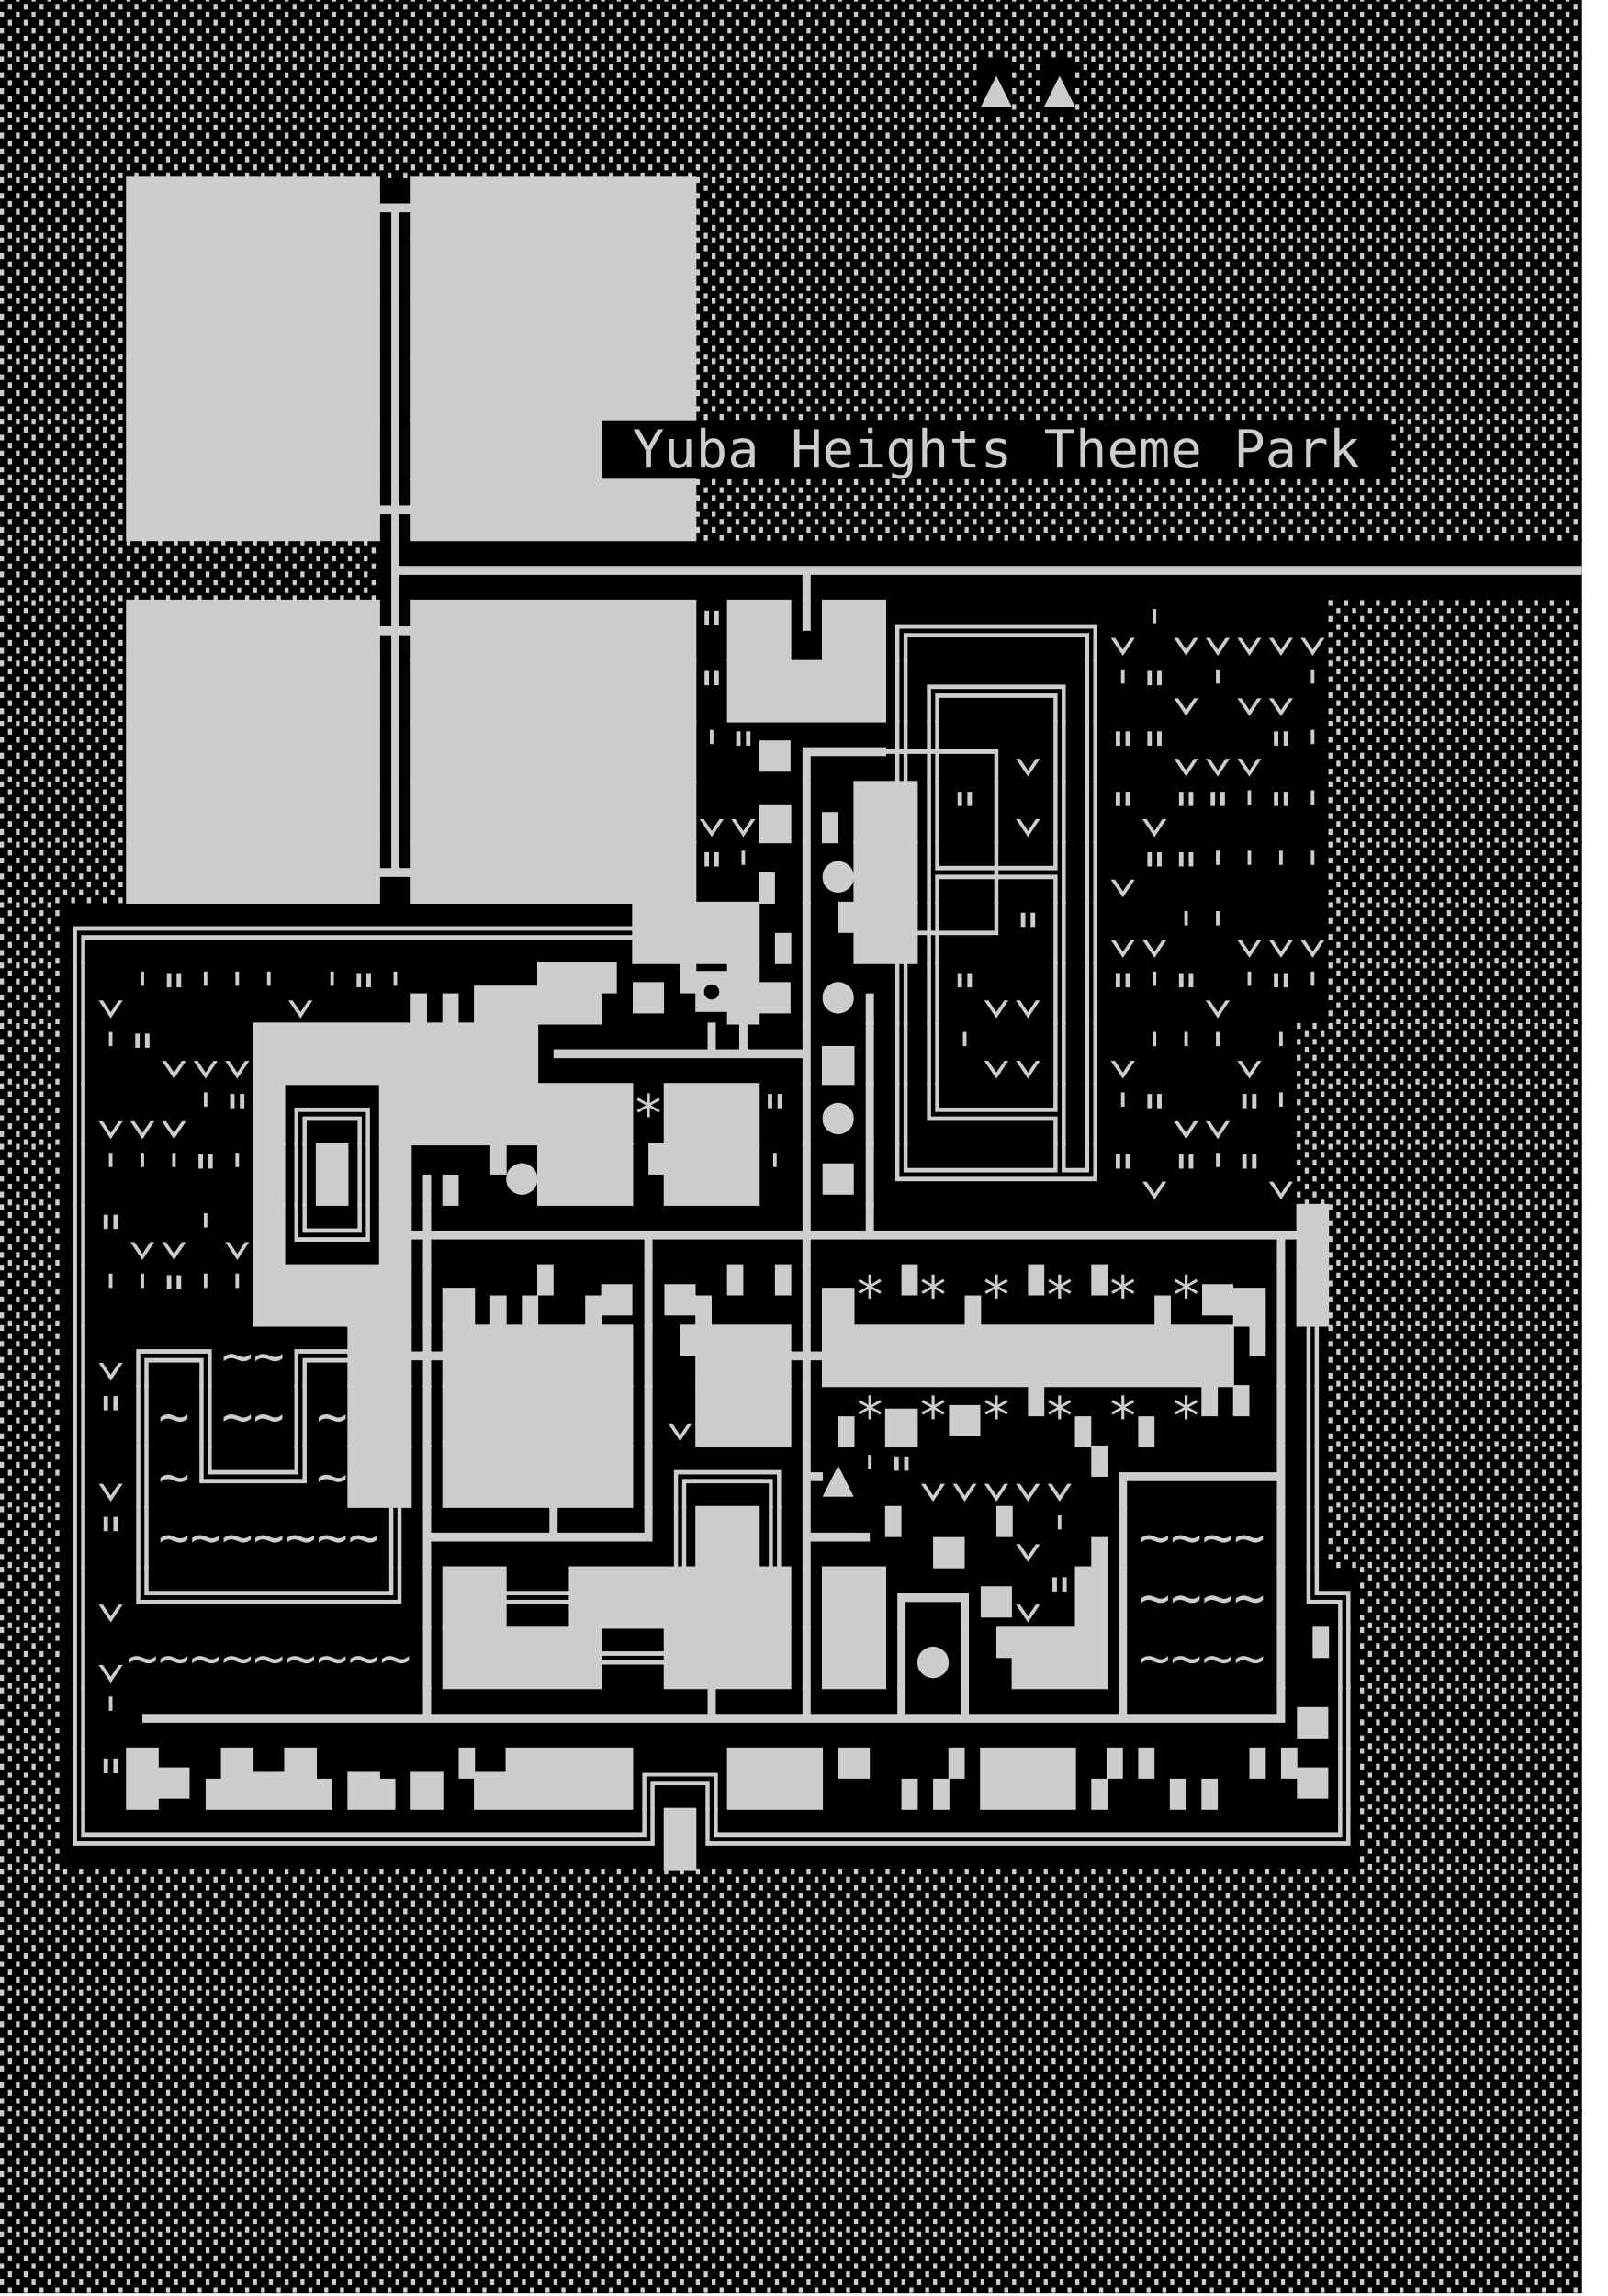
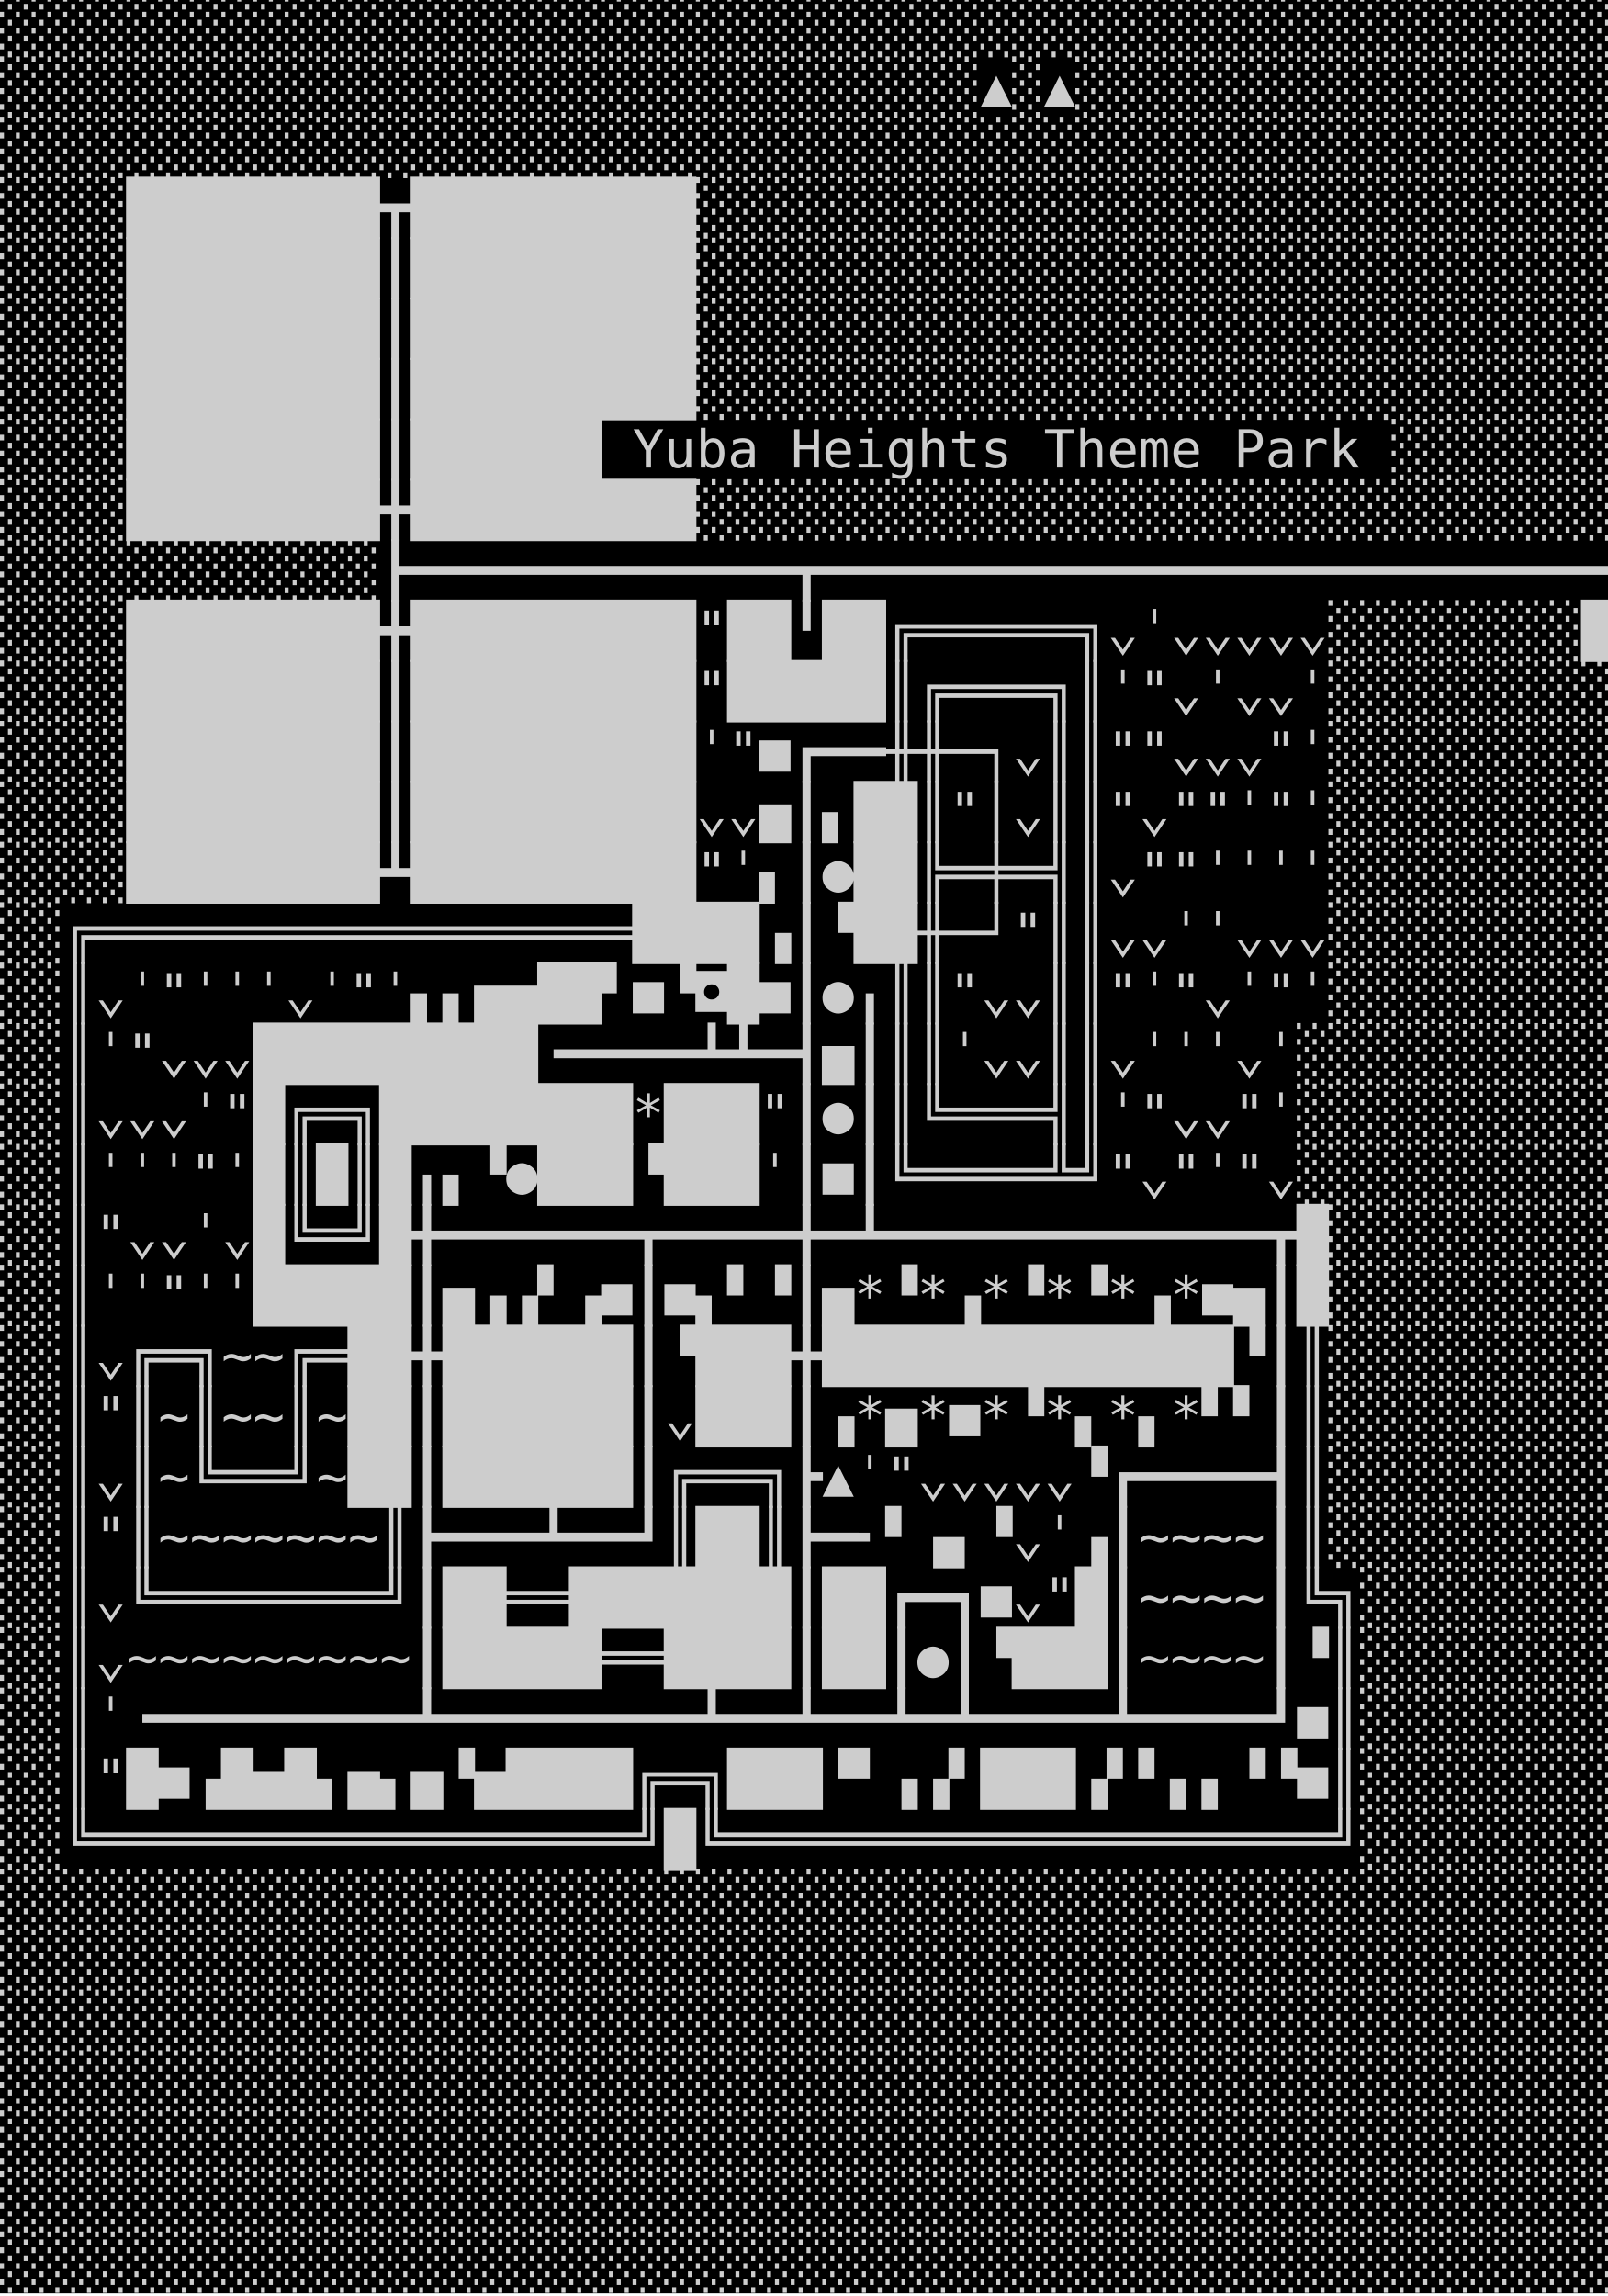
<svg xmlns="http://www.w3.org/2000/svg" version="1.1" width="306.0px" height="437.0px" viewBox="0 0 306.0 437.0" style="letter-spacing:0em;font-size:10px;font-family:'DejaVu Sans Mono';stroke:none">
-   <text y="8.5" x="0.0" style="fill:#000000">██████████████████████████████████████████████████</text>
- █<text y="20.0" x="0.0" style="fill:#000000">██████████████████████████████████████████████████</text>
- █<text y="31.5" x="0.0" style="fill:#000000">██████████████████████████████████████████████████</text>
- █<text y="43.0" x="0.0" style="fill:#000000">██████████████████████████████████████████████████</text>
- █<text y="54.5" x="0.0" style="fill:#000000">██████████████████████████████████████████████████</text>
- █<text y="66.0" x="0.0" style="fill:#000000">██████████████████████████████████████████████████</text>
- █<text y="77.5" x="0.0" style="fill:#000000">██████████████████████████████████████████████████</text>
- █<text y="89.0" x="0.0" style="fill:#000000">██████████████████████████████████████████████████</text>
- █<text y="100.5" x="0.0" style="fill:#000000">██████████████████████████████████████████████████</text>
- █<text y="112.0" x="0.0" style="fill:#000000">██████████████████████████████████████████████████</text>
- █<text y="123.5" x="0.0" style="fill:#000000">██████████████████████████████████████████████████</text>
- █<text y="135.0" x="0.0" style="fill:#000000">██████████████████████████████████████████████████</text>
- █<text y="146.5" x="0.0" style="fill:#000000">██████████████████████████████████████████████████</text>
- █<text y="158.0" x="0.0" style="fill:#000000">██████████████████████████████████████████████████</text>
- █<text y="169.5" x="0.0" style="fill:#000000">██████████████████████████████████████████████████</text>
- █<text y="181.0" x="0.0" style="fill:#000000">██████████████████████████████████████████████████</text>
- █<text y="192.5" x="0.0" style="fill:#000000">██████████████████████████████████████████████████</text>
- █<text y="204.0" x="0.0" style="fill:#000000">██████████████████████████████████████████████████</text>
- █<text y="215.5" x="0.0" style="fill:#000000">██████████████████████████████████████████████████</text>
- █<text y="227.0" x="0.0" style="fill:#000000">██████████████████████████████████████████████████</text>
- █<text y="238.5" x="0.0" style="fill:#000000">██████████████████████████████████████████████████</text>
- █<text y="250.0" x="0.0" style="fill:#000000">██████████████████████████████████████████████████</text>
- █<text y="261.5" x="0.0" style="fill:#000000">██████████████████████████████████████████████████</text>
- █<text y="273.0" x="0.0" style="fill:#000000">██████████████████████████████████████████████████</text>
- █<text y="284.5" x="0.0" style="fill:#000000">██████████████████████████████████████████████████</text>
- █<text y="296.0" x="0.0" style="fill:#000000">██████████████████████████████████████████████████</text>
- █<text y="307.5" x="0.0" style="fill:#000000">██████████████████████████████████████████████████</text>
- █<text y="319.0" x="0.0" style="fill:#000000">██████████████████████████████████████████████████</text>
- █<text y="330.5" x="0.0" style="fill:#000000">██████████████████████████████████████████████████</text>
- █<text y="342.0" x="0.0" style="fill:#000000">██████████████████████████████████████████████████</text>
- █<text y="353.5" x="0.0" style="fill:#000000">██████████████████████████████████████████████████</text>
- █<text y="365.0" x="0.0" style="fill:#000000">██████████████████████████████████████████████████</text>
- █<text y="376.5" x="0.0" style="fill:#000000">██████████████████████████████████████████████████</text>
- █<text y="388.0" x="0.0" style="fill:#000000">██████████████████████████████████████████████████</text>
- █<text y="399.5" x="0.0" style="fill:#000000">██████████████████████████████████████████████████</text>
- █<text y="411.0" x="0.0" style="fill:#000000">██████████████████████████████████████████████████</text>
- █<text y="422.5" x="0.0" style="fill:#000000">██████████████████████████████████████████████████</text>
- █<text y="434.0" x="0.0" style="fill:#000000">██████████████████████████████████████████████████</text>
- █<text y="8.5" x="0.0" style="fill:#cdcdcd">░░░░░░░░░░░░░░░░░░░░░░░░░░░░░░░░░░░░░░░░░░░░░░░░░░</text>
- ░<text y="20.0" x="0.0" style="fill:#cdcdcd">░░░░░░░░░░░░░░░░░░░░░░░░░░░░░░░▲░▲░░░░░░░░░░░░░░░░</text>
- ░<text y="31.5" x="0.0" style="fill:#cdcdcd">░░░░░░░░░░░░░░░░░░░░░░░░░░░░░░░░░░░░░░░░░░░░░░░░░░</text>
- ░<text y="43.0" x="0.0" style="fill:#cdcdcd">░░░░████████┳█████████░░░░░░░░░░░░░░░░░░░░░░░░░░░░</text>
- ░<text y="54.5" x="0.0" style="fill:#cdcdcd">░░░░████████┃█████████░░░░░░░░░░░░░░░░░░░░░░░░░░░░</text>
- ░<text y="66.0" x="0.0" style="fill:#cdcdcd">░░░░████████┃█████████░░░░░░░░░░░░░░░░░░░░░░░░░░░░</text>
- ░<text y="77.5" x="0.0" style="fill:#cdcdcd">░░░░████████┃█████████░░░░░░░░░░░░░░░░░░░░░░░░░░░░</text>
- ░<text y="89.0" x="0.0" style="fill:#cdcdcd">░░░░████████┃██████ Yuba Heights Theme Park ░░░░░░</text>
- ░<text y="100.5" x="0.0" style="fill:#cdcdcd">░░░░████████╋█████████░░░░░░░░░░░░░░░░░░░░░░░░░░░░</text>
- ░<text y="112.0" x="0.0" style="fill:#cdcdcd">░░░░░░░░░░░░┣━━━━━━━━━━━━┳━━━━━━━━━━━━━━━━━━━━━━━━</text>
- ━<text y="123.5" x="0.0" style="fill:#cdcdcd">░░░░████████╋█████████"██╹██╔═════╗⌄ˈ⌄⌄⌄⌄⌄░░░░░░░░</text>
- █<text y="135.0" x="0.0" style="fill:#cdcdcd">░░░░████████┃█████████"█████║╔═══╗║ˈ"⌄ˈ⌄⌄ˈ░░░░░░░░</text>
- ░<text y="146.5" x="0.0" style="fill:#cdcdcd">░░░░████████┃█████████ˈ"■┏━━╫╫─┐⌄║║""⌄⌄⌄"ˈ░░░░░░░░</text>
- ░<text y="158.0" x="0.0" style="fill:#cdcdcd">░░░░████████┃█████████⌄⌄▅┃▖██║"│⌄║║"⌄""ˈ"ˈ░░░░░░░░</text>
- ░<text y="169.5" x="0.0" style="fill:#cdcdcd">░░░░████████┻█████████"ˈ▖┃●██╠═╪═╣║⌄""ˈˈˈˈ░░░░░░░░</text>
- ░<text y="181.0" x="0.0" style="fill:#cdcdcd">░░╔═════════════════████▗┃▝██╫─┘"║║⌄⌄ˈˈ⌄⌄⌄░░░░░░░░</text>
- ░<text y="192.5" x="0.0" style="fill:#cdcdcd">░░║⌄ˈ"ˈˈˈ⌄ˈ"ˈ▖▖▅▅██▘■▝◘█■┃●╻║║"⌄⌄║║"ˈ"⌄ˈ"ˈ░░░░░░░░</text>
- ░<text y="204.0" x="0.0" style="fill:#cdcdcd">░░║ˈ"⌄⌄⌄█████████╺━━━━┻┻━┫▅┃║║ˈ⌄⌄║║⌄ˈˈˈ⌄ˈ░░░░░░░░░</text>
- ░<text y="215.5" x="0.0" style="fill:#cdcdcd">░░║⌄⌄⌄ˈ"█╔═╗████████*███"┃●┃║╚═══╣║ˈ"⌄⌄"ˈ░░░░░░░░░</text>
- ░<text y="227.0" x="0.0" style="fill:#cdcdcd">░░║ˈˈˈ"ˈ█║█║█╻▖▝●███▝███ˈ┃■┃╚════╩╝"⌄"ˈ"⌄░░░░░░░░░</text>
- ░<text y="238.5" x="0.0" style="fill:#cdcdcd">░░║"⌄⌄ˈ⌄█╚═╝█╋━━━━━━┳━━━━╋━┻━━━━━━━━━━━━┳█░░░░░░░░</text>
- ░<text y="250.0" x="0.0" style="fill:#cdcdcd">░░║ˈˈ"ˈˈ█████┃▅▗▗▘▗■┃■▖▘▝┃▅*▝*▗*▝*▝*▗*■▅┃█░░░░░░░░</text>
- ░<text y="261.5" x="0.0" style="fill:#cdcdcd">░░║⌄╔═╗~~╔═██╋██████┃▝███╋█████████████▝┃║░░░░░░░░</text>
- ░<text y="273.0" x="0.0" style="fill:#cdcdcd">░░║"║~║~~║~██┃██████┃⌄███┃▗*▅*■*▝*▖*▖*▘▘┃║░░░░░░░░</text>
- ░<text y="284.5" x="0.0" style="fill:#cdcdcd">░░║⌄║~╚══╝~██┃██████┃╔══╗┣▲ˈ"⌄⌄⌄⌄⌄▝┏━━━━┫║░░░░░░░░</text>
- ░<text y="296.0" x="0.0" style="fill:#cdcdcd">░░║"║~~~~~~~║┣━━━┻━━┛║██║┣━╸▘▗▖▝⌄ˈ▗┃~~~~┃║░░░░░░░░</text>
- ░<text y="307.5" x="0.0" style="fill:#cdcdcd">░░║⌄╚═══════╝┃██══███████┃██┏━┓■⌄"█┃~~~~┃╚╗░░░░░░░</text>
- ░<text y="319.0" x="0.0" style="fill:#cdcdcd">░░║⌄~~~~~~~~~┃█████══████┃██┃●┃▝███┃~~~~┃▝║░░░░░░░</text>
- ░<text y="330.5" x="0.0" style="fill:#cdcdcd">░░║ˈ╺━━━━━━━━┻━━━━━━━━┻━━┻━━┻━┻━━━━┻━━━━┛■║░░░░░░░</text>
- ░<text y="342.0" x="0.0" style="fill:#cdcdcd">░░║"█■▗█▅█▖▅▖▅▝▅████╔═╗███▝▘▗▗▘███▗▘▘▖▖▝▝■║░░░░░░░</text>
- ░<text y="353.5" x="0.0" style="fill:#cdcdcd">░░╚═════════════════╝█╚═══════════════════╝░░░░░░░</text>
- ░<text y="365.0" x="0.0" style="fill:#cdcdcd">░░░░░░░░░░░░░░░░░░░░░░░░░░░░░░░░░░░░░░░░░░░░░░░░░░</text>
- ░<text y="376.5" x="0.0" style="fill:#cdcdcd">░░░░░░░░░░░░░░░░░░░░░░░░░░░░░░░░░░░░░░░░░░░░░░░░░░</text>
- ░<text y="388.0" x="0.0" style="fill:#cdcdcd">░░░░░░░░░░░░░░░░░░░░░░░░░░░░░░░░░░░░░░░░░░░░░░░░░░</text>
- ░<text y="399.5" x="0.0" style="fill:#cdcdcd">░░░░░░░░░░░░░░░░░░░░░░░░░░░░░░░░░░░░░░░░░░░░░░░░░░</text>
- ░<text y="411.0" x="0.0" style="fill:#cdcdcd">░░░░░░░░░░░░░░░░░░░░░░░░░░░░░░░░░░░░░░░░░░░░░░░░░░</text>
- ░<text y="422.5" x="0.0" style="fill:#cdcdcd">░░░░░░░░░░░░░░░░░░░░░░░░░░░░░░░░░░░░░░░░░░░░░░░░░░</text>
- ░<text y="434.0" x="0.0" style="fill:#cdcdcd">░░░░░░░░░░░░░░░░░░░░░░░░░░░░░░░░░░░░░░░░░░░░░░░░░░</text>
- ░</svg>
+   <text y="8.5" x="0.0" style="fill:#000000">███████████████████████████████████████████████████</text>
+   <text y="20.0" x="0.0" style="fill:#000000">███████████████████████████████████████████████████</text>
+   <text y="31.5" x="0.0" style="fill:#000000">███████████████████████████████████████████████████</text>
+   <text y="43.0" x="0.0" style="fill:#000000">███████████████████████████████████████████████████</text>
+   <text y="54.5" x="0.0" style="fill:#000000">███████████████████████████████████████████████████</text>
+   <text y="66.0" x="0.0" style="fill:#000000">███████████████████████████████████████████████████</text>
+   <text y="77.5" x="0.0" style="fill:#000000">███████████████████████████████████████████████████</text>
+   <text y="89.0" x="0.0" style="fill:#000000">███████████████████████████████████████████████████</text>
+   <text y="100.5" x="0.0" style="fill:#000000">███████████████████████████████████████████████████</text>
+   <text y="112.0" x="0.0" style="fill:#000000">███████████████████████████████████████████████████</text>
+   <text y="123.5" x="0.0" style="fill:#000000">███████████████████████████████████████████████████</text>
+   <text y="135.0" x="0.0" style="fill:#000000">███████████████████████████████████████████████████</text>
+   <text y="146.5" x="0.0" style="fill:#000000">███████████████████████████████████████████████████</text>
+   <text y="158.0" x="0.0" style="fill:#000000">███████████████████████████████████████████████████</text>
+   <text y="169.5" x="0.0" style="fill:#000000">███████████████████████████████████████████████████</text>
+   <text y="181.0" x="0.0" style="fill:#000000">███████████████████████████████████████████████████</text>
+   <text y="192.5" x="0.0" style="fill:#000000">███████████████████████████████████████████████████</text>
+   <text y="204.0" x="0.0" style="fill:#000000">███████████████████████████████████████████████████</text>
+   <text y="215.5" x="0.0" style="fill:#000000">███████████████████████████████████████████████████</text>
+   <text y="227.0" x="0.0" style="fill:#000000">███████████████████████████████████████████████████</text>
+   <text y="238.5" x="0.0" style="fill:#000000">███████████████████████████████████████████████████</text>
+   <text y="250.0" x="0.0" style="fill:#000000">███████████████████████████████████████████████████</text>
+   <text y="261.5" x="0.0" style="fill:#000000">███████████████████████████████████████████████████</text>
+   <text y="273.0" x="0.0" style="fill:#000000">███████████████████████████████████████████████████</text>
+   <text y="284.5" x="0.0" style="fill:#000000">███████████████████████████████████████████████████</text>
+   <text y="296.0" x="0.0" style="fill:#000000">███████████████████████████████████████████████████</text>
+   <text y="307.5" x="0.0" style="fill:#000000">███████████████████████████████████████████████████</text>
+   <text y="319.0" x="0.0" style="fill:#000000">███████████████████████████████████████████████████</text>
+   <text y="330.5" x="0.0" style="fill:#000000">███████████████████████████████████████████████████</text>
+   <text y="342.0" x="0.0" style="fill:#000000">███████████████████████████████████████████████████</text>
+   <text y="353.5" x="0.0" style="fill:#000000">███████████████████████████████████████████████████</text>
+   <text y="365.0" x="0.0" style="fill:#000000">███████████████████████████████████████████████████</text>
+   <text y="376.5" x="0.0" style="fill:#000000">███████████████████████████████████████████████████</text>
+   <text y="388.0" x="0.0" style="fill:#000000">███████████████████████████████████████████████████</text>
+   <text y="399.5" x="0.0" style="fill:#000000">███████████████████████████████████████████████████</text>
+   <text y="411.0" x="0.0" style="fill:#000000">███████████████████████████████████████████████████</text>
+   <text y="422.5" x="0.0" style="fill:#000000">███████████████████████████████████████████████████</text>
+   <text y="434.0" x="0.0" style="fill:#000000">███████████████████████████████████████████████████</text>
+   <text y="8.5" x="0.0" style="fill:#cdcdcd">░░░░░░░░░░░░░░░░░░░░░░░░░░░░░░░░░░░░░░░░░░░░░░░░░░░</text>
+   <text y="20.0" x="0.0" style="fill:#cdcdcd">░░░░░░░░░░░░░░░░░░░░░░░░░░░░░░░▲░▲░░░░░░░░░░░░░░░░░</text>
+   <text y="31.5" x="0.0" style="fill:#cdcdcd">░░░░░░░░░░░░░░░░░░░░░░░░░░░░░░░░░░░░░░░░░░░░░░░░░░░</text>
+   <text y="43.0" x="0.0" style="fill:#cdcdcd">░░░░████████┳█████████░░░░░░░░░░░░░░░░░░░░░░░░░░░░░</text>
+   <text y="54.5" x="0.0" style="fill:#cdcdcd">░░░░████████┃█████████░░░░░░░░░░░░░░░░░░░░░░░░░░░░░</text>
+   <text y="66.0" x="0.0" style="fill:#cdcdcd">░░░░████████┃█████████░░░░░░░░░░░░░░░░░░░░░░░░░░░░░</text>
+   <text y="77.5" x="0.0" style="fill:#cdcdcd">░░░░████████┃█████████░░░░░░░░░░░░░░░░░░░░░░░░░░░░░</text>
+   <text y="89.0" x="0.0" style="fill:#cdcdcd">░░░░████████┃██████ Yuba Heights Theme Park ░░░░░░░</text>
+   <text y="100.5" x="0.0" style="fill:#cdcdcd">░░░░████████╋█████████░░░░░░░░░░░░░░░░░░░░░░░░░░░░░</text>
+   <text y="112.0" x="0.0" style="fill:#cdcdcd">░░░░░░░░░░░░┣━━━━━━━━━━━━┳━━━━━━━━━━━━━━━━━━━━━━━━━</text>
+   <text y="123.5" x="0.0" style="fill:#cdcdcd">░░░░████████╋█████████"██╹██╔═════╗⌄ˈ⌄⌄⌄⌄⌄░░░░░░░░█</text>
+   <text y="135.0" x="0.0" style="fill:#cdcdcd">░░░░████████┃█████████"█████║╔═══╗║ˈ"⌄ˈ⌄⌄ˈ░░░░░░░░░</text>
+   <text y="146.5" x="0.0" style="fill:#cdcdcd">░░░░████████┃█████████ˈ"■┏━━╫╫─┐⌄║║""⌄⌄⌄"ˈ░░░░░░░░░</text>
+   <text y="158.0" x="0.0" style="fill:#cdcdcd">░░░░████████┃█████████⌄⌄▅┃▖██║"│⌄║║"⌄""ˈ"ˈ░░░░░░░░░</text>
+   <text y="169.5" x="0.0" style="fill:#cdcdcd">░░░░████████┻█████████"ˈ▖┃●██╠═╪═╣║⌄""ˈˈˈˈ░░░░░░░░░</text>
+   <text y="181.0" x="0.0" style="fill:#cdcdcd">░░╔═════════════════████▗┃▝██╫─┘"║║⌄⌄ˈˈ⌄⌄⌄░░░░░░░░░</text>
+   <text y="192.5" x="0.0" style="fill:#cdcdcd">░░║⌄ˈ"ˈˈˈ⌄ˈ"ˈ▖▖▅▅██▘■▝◘█■┃●╻║║"⌄⌄║║"ˈ"⌄ˈ"ˈ░░░░░░░░░</text>
+   <text y="204.0" x="0.0" style="fill:#cdcdcd">░░║ˈ"⌄⌄⌄█████████╺━━━━┻┻━┫▅┃║║ˈ⌄⌄║║⌄ˈˈˈ⌄ˈ░░░░░░░░░░</text>
+   <text y="215.5" x="0.0" style="fill:#cdcdcd">░░║⌄⌄⌄ˈ"█╔═╗████████*███"┃●┃║╚═══╣║ˈ"⌄⌄"ˈ░░░░░░░░░░</text>
+   <text y="227.0" x="0.0" style="fill:#cdcdcd">░░║ˈˈˈ"ˈ█║█║█╻▖▝●███▝███ˈ┃■┃╚════╩╝"⌄"ˈ"⌄░░░░░░░░░░</text>
+   <text y="238.5" x="0.0" style="fill:#cdcdcd">░░║"⌄⌄ˈ⌄█╚═╝█╋━━━━━━┳━━━━╋━┻━━━━━━━━━━━━┳█░░░░░░░░░</text>
+   <text y="250.0" x="0.0" style="fill:#cdcdcd">░░║ˈˈ"ˈˈ█████┃▅▗▗▘▗■┃■▖▘▝┃▅*▝*▗*▝*▝*▗*■▅┃█░░░░░░░░░</text>
+   <text y="261.5" x="0.0" style="fill:#cdcdcd">░░║⌄╔═╗~~╔═██╋██████┃▝███╋█████████████▝┃║░░░░░░░░░</text>
+   <text y="273.0" x="0.0" style="fill:#cdcdcd">░░║"║~║~~║~██┃██████┃⌄███┃▗*▅*■*▝*▖*▖*▘▘┃║░░░░░░░░░</text>
+   <text y="284.5" x="0.0" style="fill:#cdcdcd">░░║⌄║~╚══╝~██┃██████┃╔══╗┣▲ˈ"⌄⌄⌄⌄⌄▝┏━━━━┫║░░░░░░░░░</text>
+   <text y="296.0" x="0.0" style="fill:#cdcdcd">░░║"║~~~~~~~║┣━━━┻━━┛║██║┣━╸▘▗▖▝⌄ˈ▗┃~~~~┃║░░░░░░░░░</text>
+   <text y="307.5" x="0.0" style="fill:#cdcdcd">░░║⌄╚═══════╝┃██══███████┃██┏━┓■⌄"█┃~~~~┃╚╗░░░░░░░░</text>
+   <text y="319.0" x="0.0" style="fill:#cdcdcd">░░║⌄~~~~~~~~~┃█████══████┃██┃●┃▝███┃~~~~┃▝║░░░░░░░░</text>
+   <text y="330.5" x="0.0" style="fill:#cdcdcd">░░║ˈ╺━━━━━━━━┻━━━━━━━━┻━━┻━━┻━┻━━━━┻━━━━┛■║░░░░░░░░</text>
+   <text y="342.0" x="0.0" style="fill:#cdcdcd">░░║"█■▗█▅█▖▅▖▅▝▅████╔═╗███▝▘▗▗▘███▗▘▘▖▖▝▝■║░░░░░░░░</text>
+   <text y="353.5" x="0.0" style="fill:#cdcdcd">░░╚═════════════════╝█╚═══════════════════╝░░░░░░░░</text>
+   <text y="365.0" x="0.0" style="fill:#cdcdcd">░░░░░░░░░░░░░░░░░░░░░░░░░░░░░░░░░░░░░░░░░░░░░░░░░░░</text>
+   <text y="376.5" x="0.0" style="fill:#cdcdcd">░░░░░░░░░░░░░░░░░░░░░░░░░░░░░░░░░░░░░░░░░░░░░░░░░░░</text>
+   <text y="388.0" x="0.0" style="fill:#cdcdcd">░░░░░░░░░░░░░░░░░░░░░░░░░░░░░░░░░░░░░░░░░░░░░░░░░░░</text>
+   <text y="399.5" x="0.0" style="fill:#cdcdcd">░░░░░░░░░░░░░░░░░░░░░░░░░░░░░░░░░░░░░░░░░░░░░░░░░░░</text>
+   <text y="411.0" x="0.0" style="fill:#cdcdcd">░░░░░░░░░░░░░░░░░░░░░░░░░░░░░░░░░░░░░░░░░░░░░░░░░░░</text>
+   <text y="422.5" x="0.0" style="fill:#cdcdcd">░░░░░░░░░░░░░░░░░░░░░░░░░░░░░░░░░░░░░░░░░░░░░░░░░░░</text>
+   <text y="434.0" x="0.0" style="fill:#cdcdcd">░░░░░░░░░░░░░░░░░░░░░░░░░░░░░░░░░░░░░░░░░░░░░░░░░░░</text>
+ </svg>
